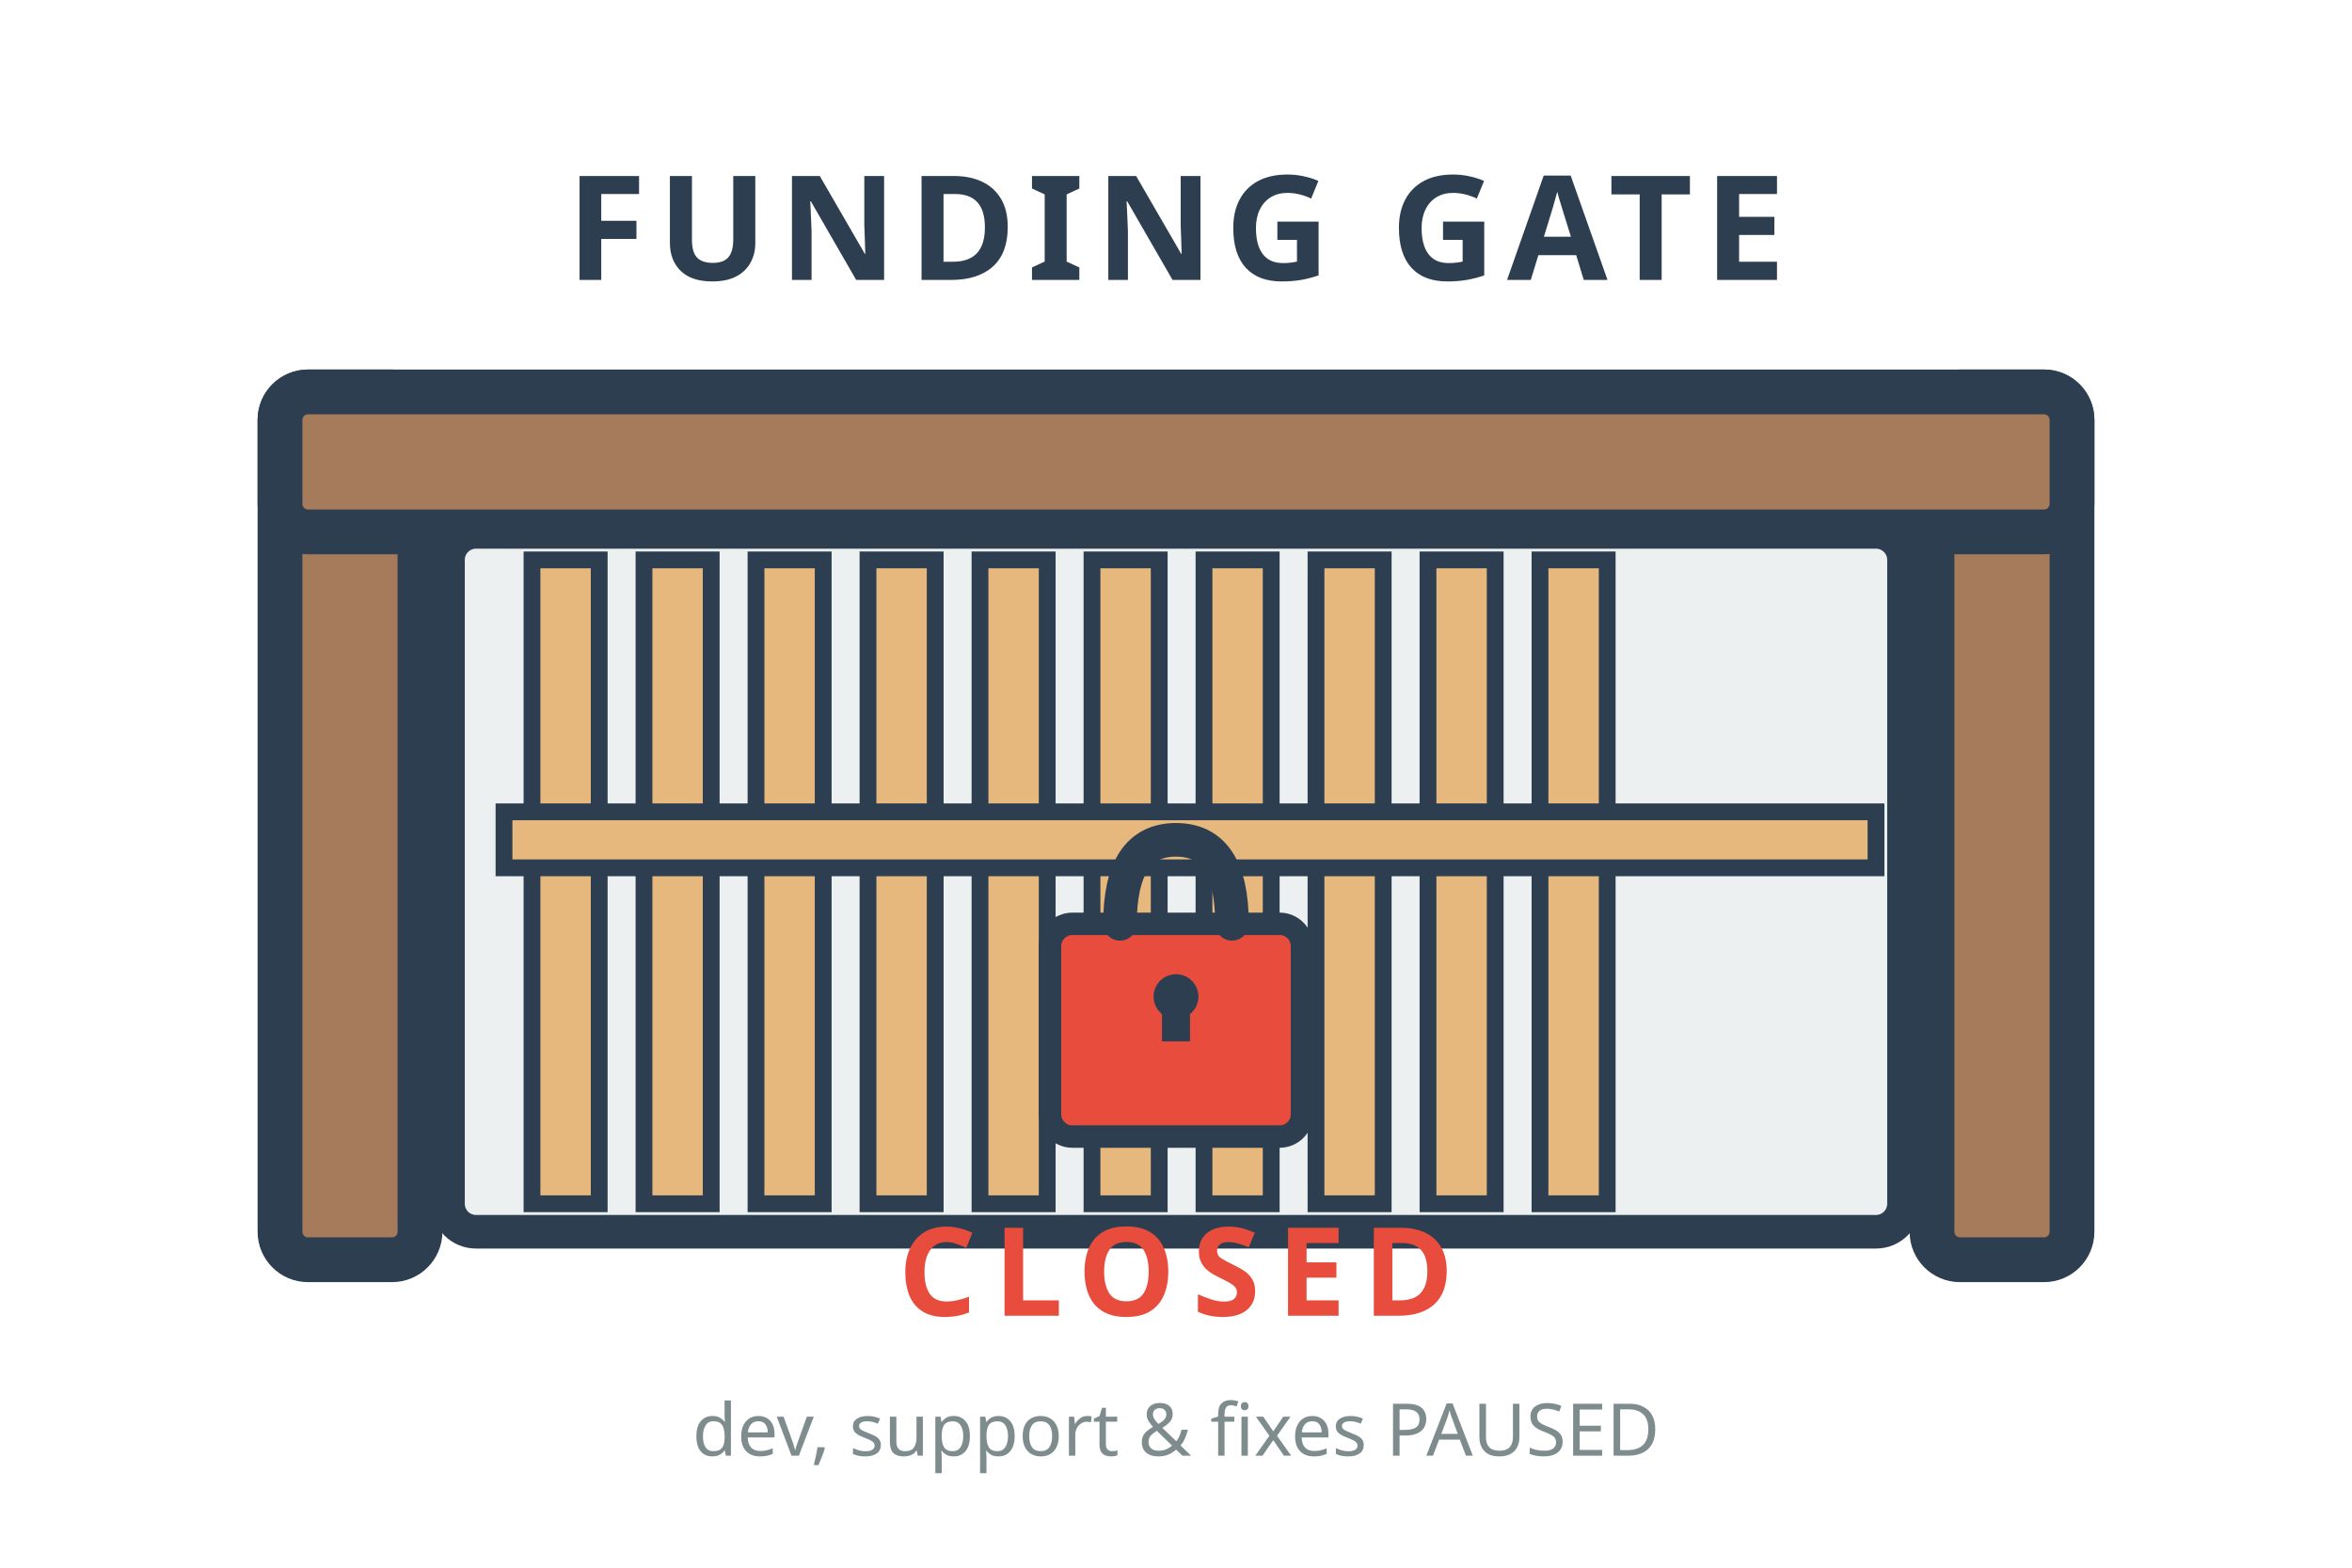
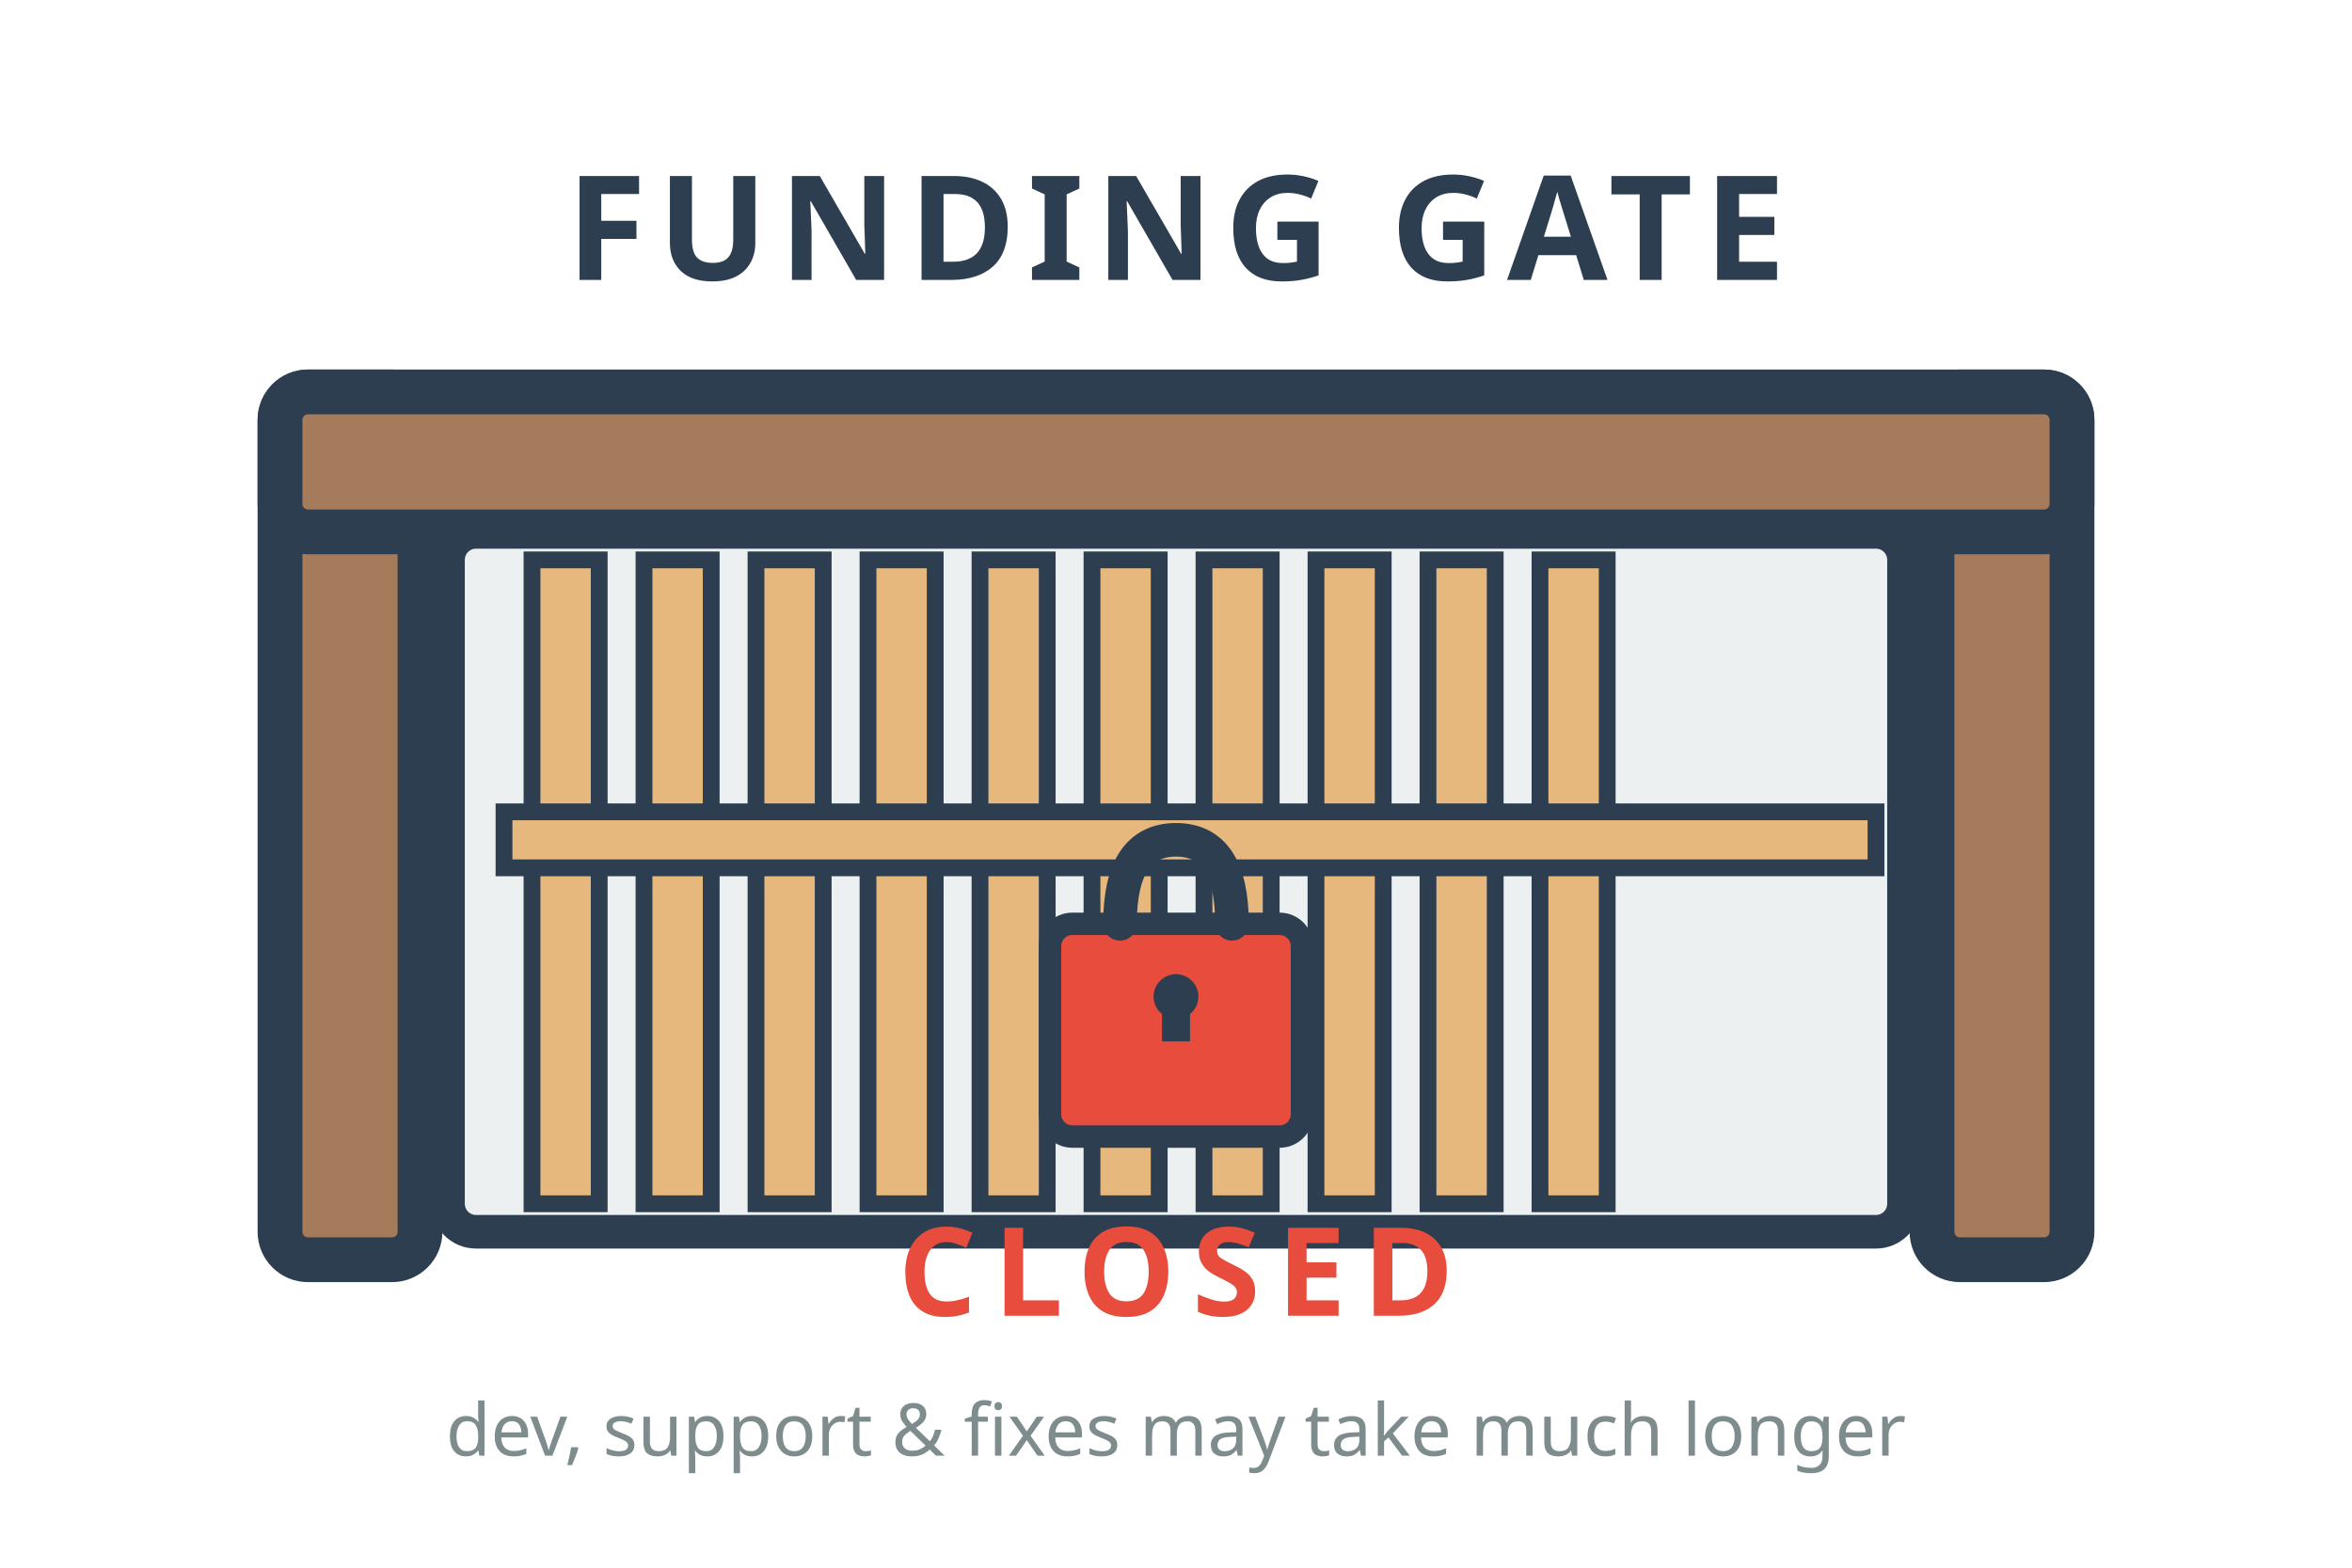
<svg xmlns="http://www.w3.org/2000/svg" width="420" height="280" viewBox="0 0 420 280">
  <rect x="50" y="70" width="25" height="155" rx="5" fill="#A67B5B" stroke="#2C3E50" stroke-width="8" />
  <rect x="345" y="70" width="25" height="155" rx="5" fill="#A67B5B" stroke="#2C3E50" stroke-width="8" />
  <rect x="50" y="70" width="320" height="25" rx="5" fill="#A67B5B" stroke="#2C3E50" stroke-width="8" />
  <text x="210" y="50" text-anchor="middle" font-family="sans-serif" font-size="26" font-weight="700" fill="#2C3E50" letter-spacing="2">FUNDING GATE</text>
  <rect x="80" y="95" width="260" height="125" fill="#ECF0F1" stroke="#2C3E50" stroke-width="6" rx="5" />
  <g id="closed-state">
    <rect x="95" y="100" width="12" height="115" fill="#E6B87D" stroke="#2C3E50" stroke-width="3" />
    <rect x="115" y="100" width="12" height="115" fill="#E6B87D" stroke="#2C3E50" stroke-width="3" />
    <rect x="135" y="100" width="12" height="115" fill="#E6B87D" stroke="#2C3E50" stroke-width="3" />
    <rect x="155" y="100" width="12" height="115" fill="#E6B87D" stroke="#2C3E50" stroke-width="3" />
    <rect x="175" y="100" width="12" height="115" fill="#E6B87D" stroke="#2C3E50" stroke-width="3" />
    <rect x="195" y="100" width="12" height="115" fill="#E6B87D" stroke="#2C3E50" stroke-width="3" />
    <rect x="215" y="100" width="12" height="115" fill="#E6B87D" stroke="#2C3E50" stroke-width="3" />
    <rect x="235" y="100" width="12" height="115" fill="#E6B87D" stroke="#2C3E50" stroke-width="3" />
    <rect x="255" y="100" width="12" height="115" fill="#E6B87D" stroke="#2C3E50" stroke-width="3" />
    <rect x="275" y="100" width="12" height="115" fill="#E6B87D" stroke="#2C3E50" stroke-width="3" />
    <rect x="90" y="145" width="245" height="10" fill="#E6B87D" stroke="#2C3E50" stroke-width="3" />
    <rect x="187.5" y="165" rx="4" width="45" height="38" fill="#E74C3C" stroke="#2C3E50" stroke-width="4" />
    <path d="M 200 165 Q 200 150 210 150 Q 220 150 220 165" fill="none" stroke="#2C3E50" stroke-width="6" stroke-linecap="round" />
    <circle r="4" cx="210" cy="178" fill="#2C3E50" />
    <rect x="207.5" y="178" width="5" height="8" fill="#2C3E50" />
    <text x="210" y="235" text-anchor="middle" font-family="sans-serif" font-size="22" font-weight="700" fill="#E74C3C" letter-spacing="3">CLOSED</text>
-     <text x="210" y="260" text-anchor="middle" font-family="sans-serif" font-size="13" fill="#7F8C8E">dev, support &amp; fixes PAUSED</text>
+     <text x="210" y="260" text-anchor="middle" font-family="sans-serif" font-size="13" fill="#7F8C8E">dev, support &amp; fixes may take much longer</text>
  </g>
  <g id="open-state" display="none">
    <rect x="85" y="100" width="12" height="115" transform="rotate(-35 85 100)" fill="#27AE60" stroke="#2C3E50" stroke-width="3" />
    <rect x="310" y="100" width="12" height="115" transform="rotate(35 323 100)" fill="#27AE60" stroke="#2C3E50" stroke-width="3" />
    <path d="M 175 175 L 200 200 L 245 155" fill="none" stroke="#27AE60" stroke-width="12" stroke-linecap="round" stroke-linejoin="round" />
    <text x="210" y="235" text-anchor="middle" font-family="sans-serif" font-size="22" font-weight="700" fill="#27AE60" letter-spacing="3">OPEN</text>
    <text x="210" y="260" text-anchor="middle" font-family="sans-serif" font-size="13" fill="#27AE60">dev, support &amp; fixes ACTIVE</text>
  </g>
</svg>
